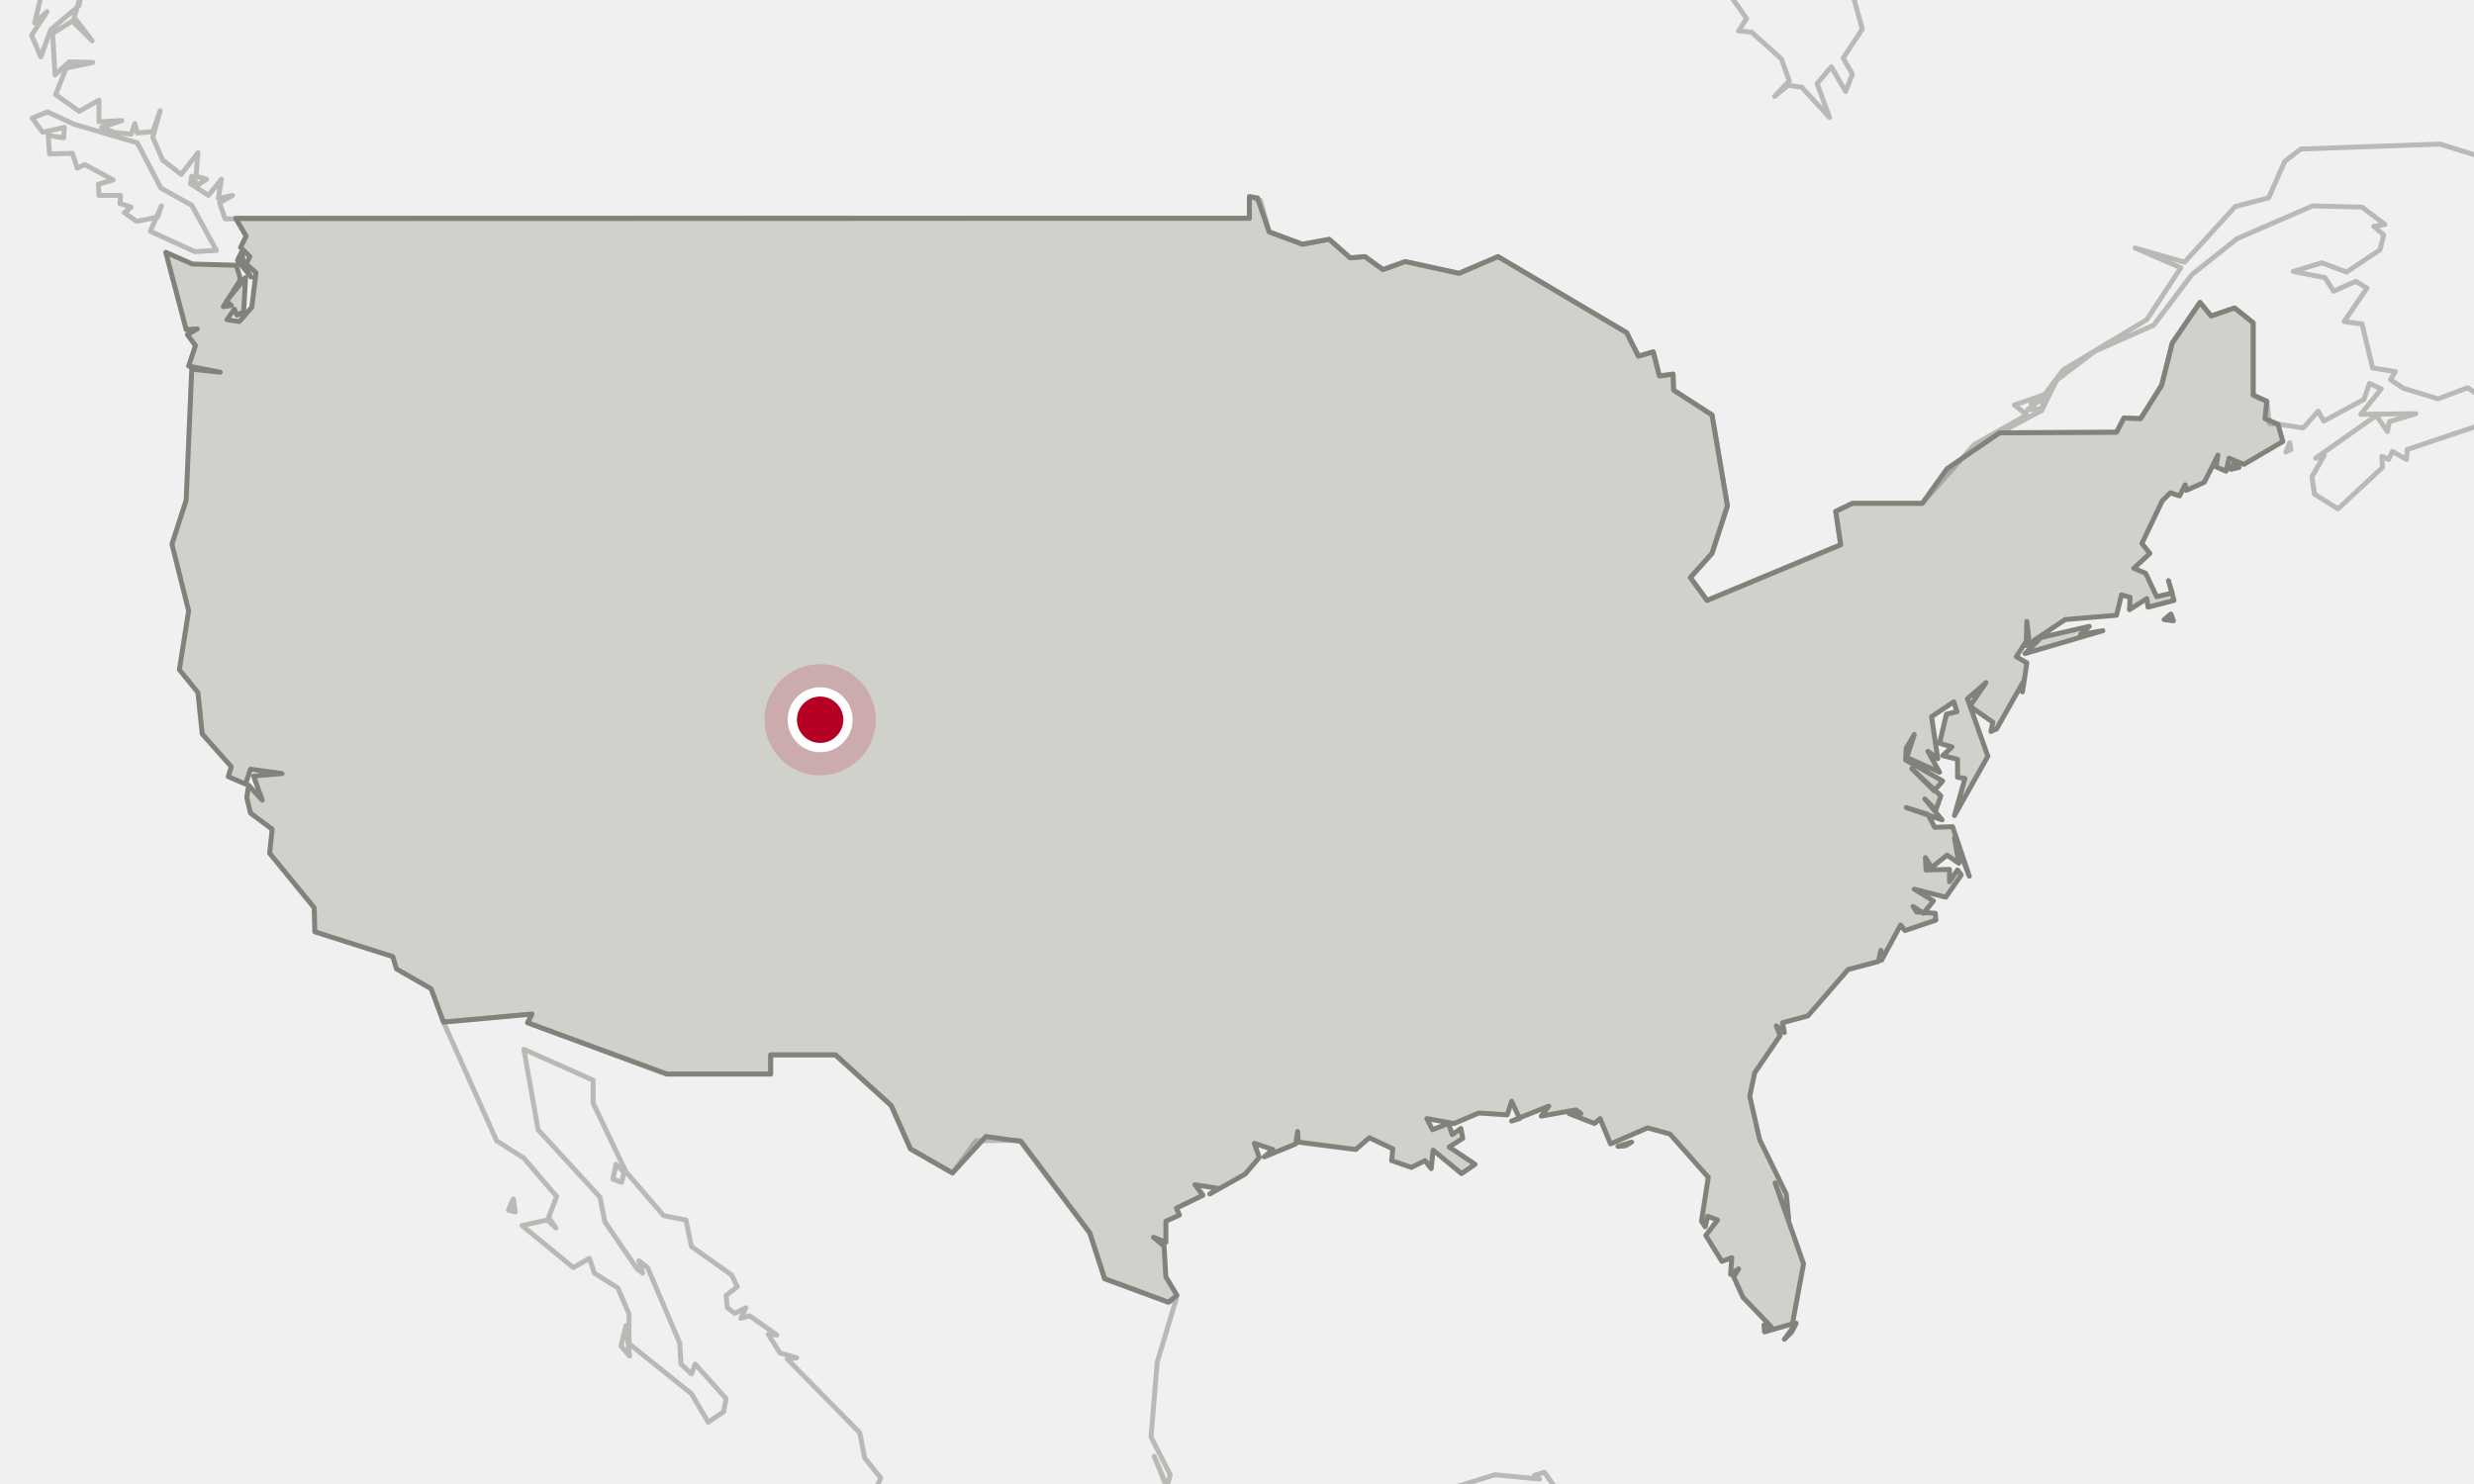
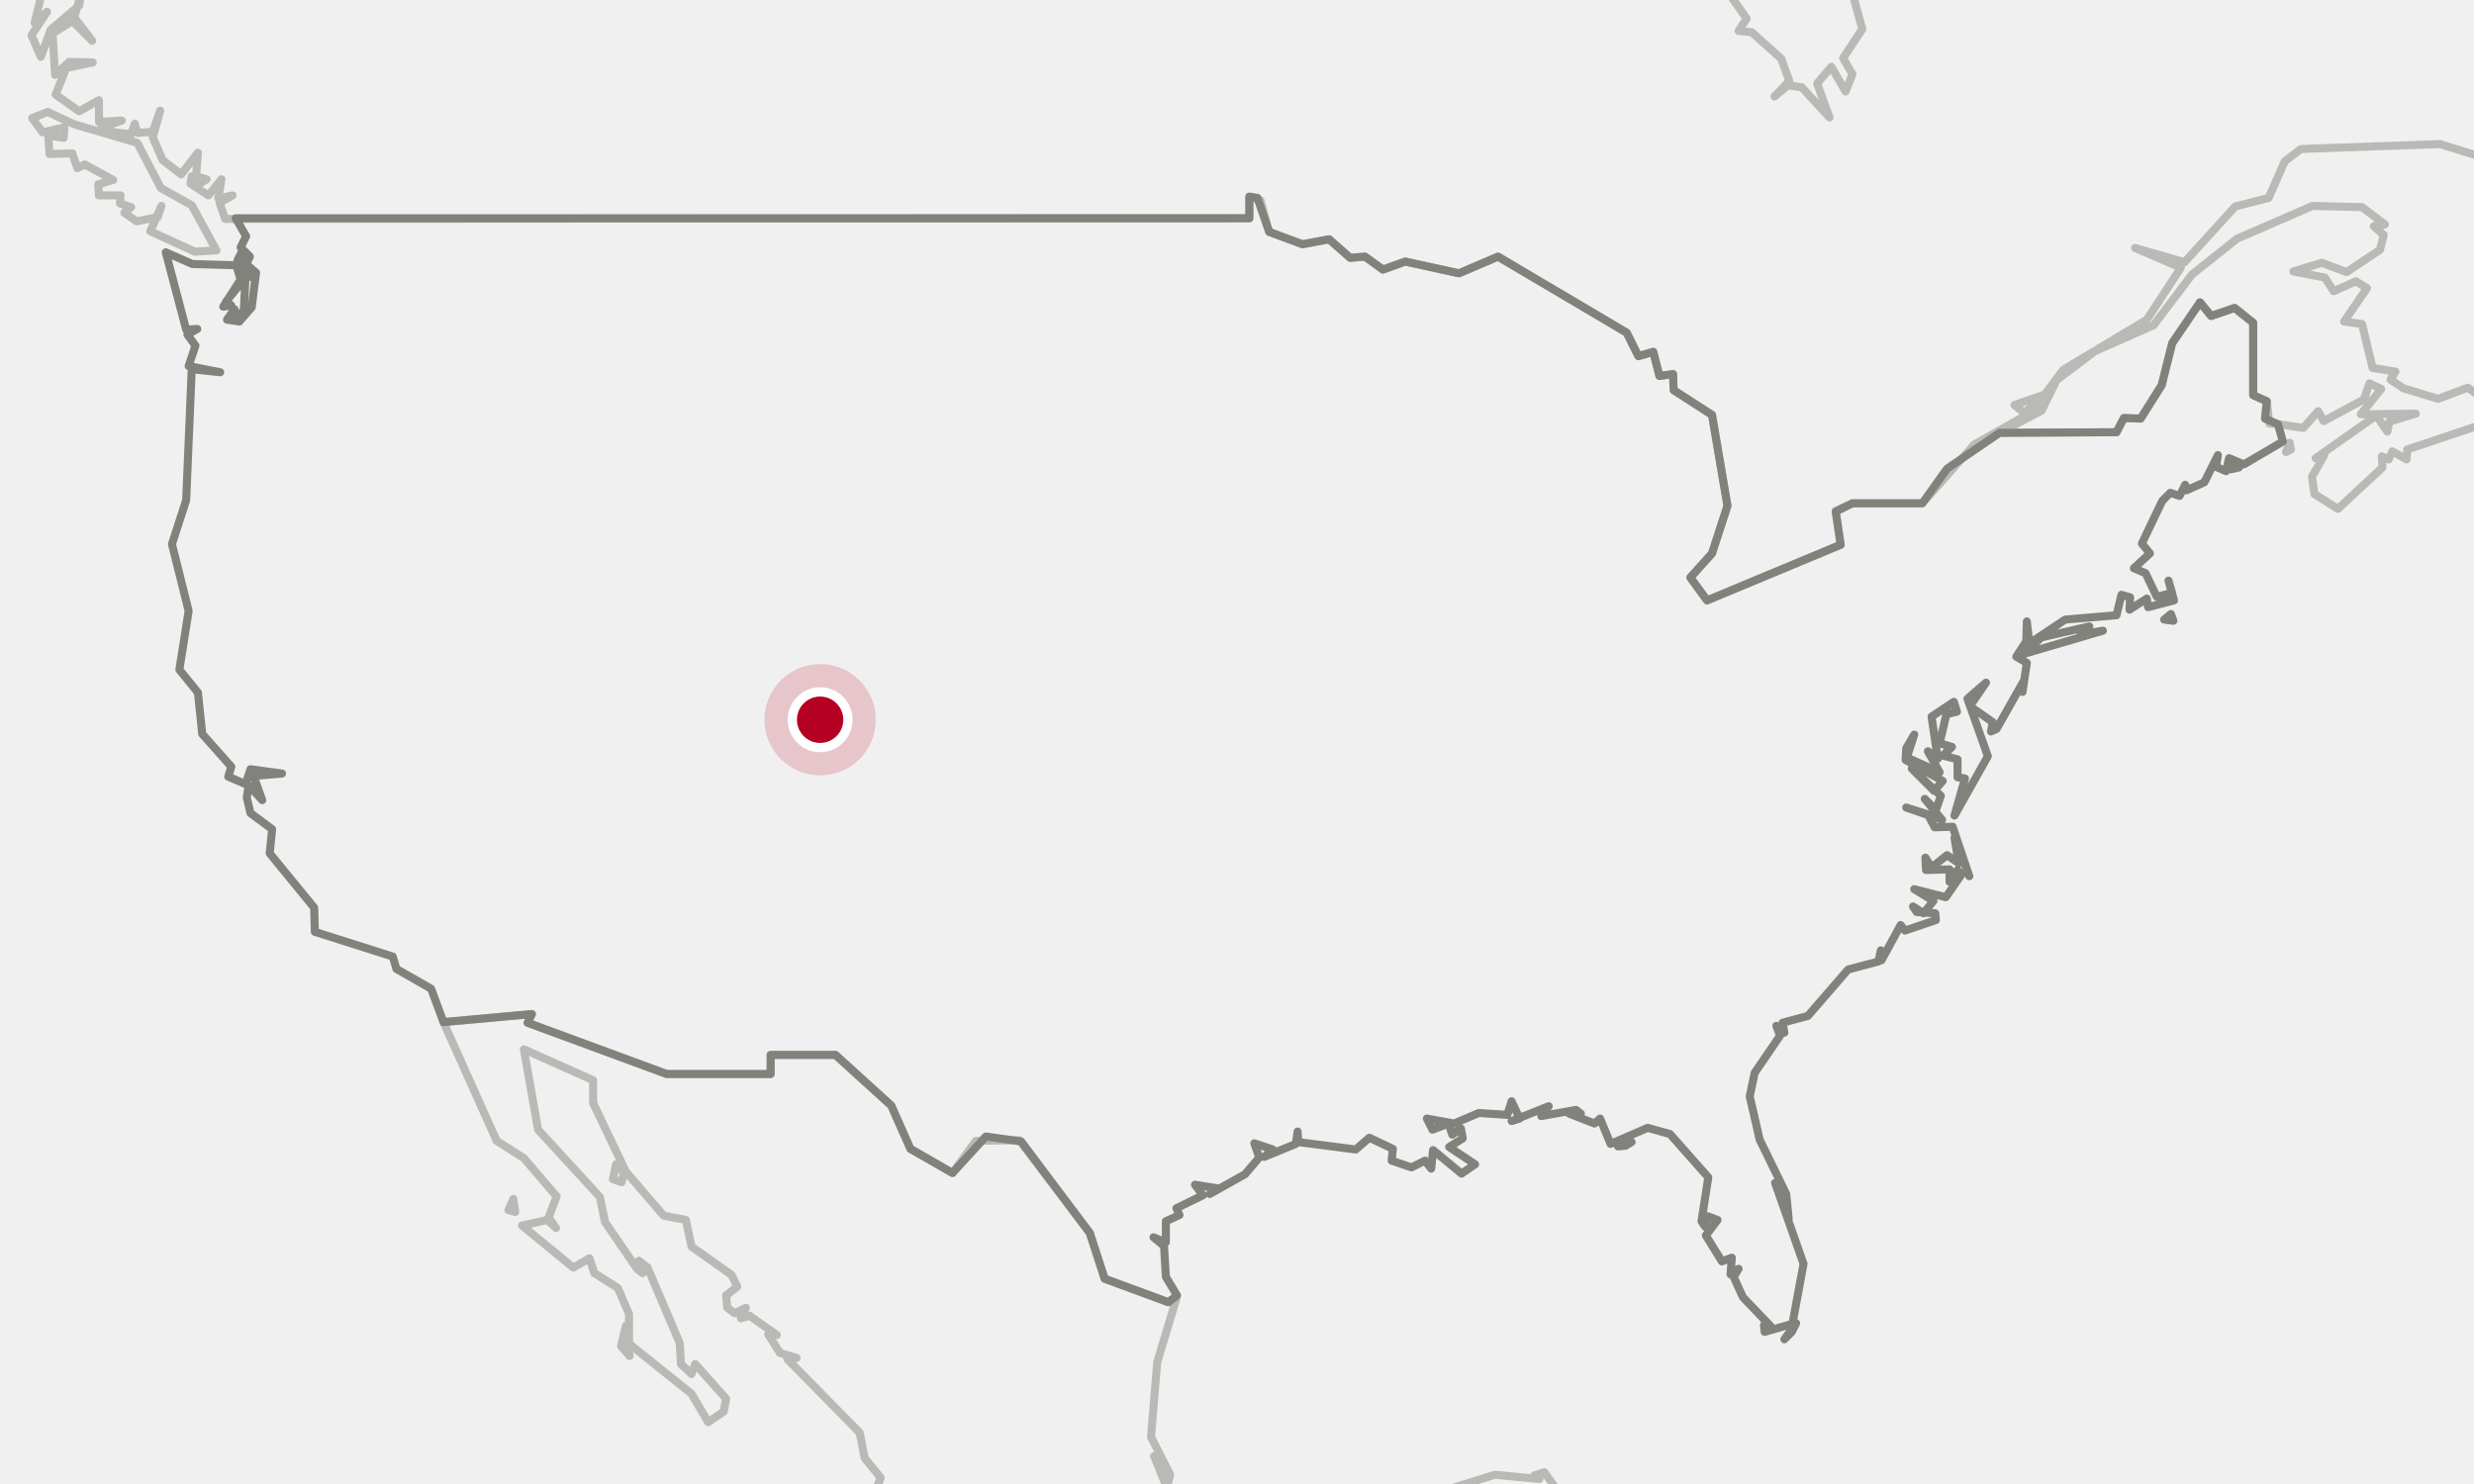
<svg xmlns="http://www.w3.org/2000/svg" width="400" height="240" viewBox="0 0 400 240">
-   <g fill="#d1d1cc" stroke="#82827c" stroke-width=".8" stroke-linejoin="round" fill-rule="evenodd">
+   <g fill="none" stroke="#82827c" stroke-width="1.3" stroke-linejoin="round" fill-rule="evenodd">
    <path data-country="USA" d="M323.3,70 342.2,69.9 343.4,67.6 346.1,67.7 349.5,62.3 351.2,55.5 355.7,48.9 357.5,51.1 361.3,49.8 364.3,52.2 364.3,63.9 366.5,64.9 366.2,67.7 368.3,68.6 369.1,71.4 362.8,75.1 360.4,74.1 359.9,76.2 358.3,75.5 358.6,73.6 356.4,78 353.5,79.3 353.3,78.4 352.4,80.2 350.9,79.7 349.6,81 346.3,87.9 347.6,89.5 345,91.9 346.9,92.7 348.7,96.5 351.2,95.9 350.6,93.9 351.5,97.1 347.3,98.2 347.1,96.8 344.3,98.6 344.4,96.6 343,96.2 342.2,99.5 333.9,100.2 327.6,104.4 327.7,100.5 328,103.1 326,106.2 327.7,107.2 327,111.9 327.1,110.3 322.8,117.9 321.9,118.3 322.2,116.8 318.5,114.2 321.1,110.4 318.1,113 321.4,122.3 316,131.9 317.7,125.9 316.5,125.7 316.5,122.8 314.1,122.2 315.6,120.8 313.6,120.2 314.7,115.5 316.4,115.1 315.9,113.5 312.3,115.9 313.3,122.7 311.7,121.5 313.6,124.9 308.3,122.5 309.5,118.8 308.2,121 308.1,122.9 314.1,126.3 312.7,127.9 309.1,124.3 313.8,128.7 313,131 311.2,129.2 314,132.6 308.2,130.6 311.7,131.7 312.8,133.8 315.7,133.7 318.4,141.7 316,135.5 316.7,139.6 314.8,138.3 312.3,140.3 311.3,138.7 311.4,140.7 315.2,140.6 315.2,142.6 316.5,140.7 317.1,141.5 314.6,145.1 309.5,143.8 312.6,145.7 311,147.7 309.3,146.6 309.9,147.5 312.9,147.7 313,148.8 308,150.5 307.3,149.6 304.2,155.3 304.1,153.7 303.7,155.5 298.8,156.8 292.3,164.3 288.2,165.4 288.5,167 287.2,165.9 287.8,167.5 283.7,173.5 282.9,177.3 284.5,184.3 288.8,193.1 289.2,197.1 287,191.3 291.6,204.4 289.8,214.1 285.3,215.4 285.2,214.3 286.4,214.6 281.8,209.8 280.3,206.5 281.1,205.2 279.8,206.1 280,203.4 278.4,204 275.8,199.8 277.7,197.3 276.1,196.7 275.7,198.4 275.1,197.5 276.2,190.4 270,183.4 266.4,182.4 260.4,185 258.7,180.9 257.8,181.7 253.7,180.1 255.6,180.1 254.8,179.5 249.2,180.5 250.4,178.9 244.4,181.3 245.7,180.9 244.4,178.1 243.7,180.3 239.1,180 235.1,181.7 230.7,180.9 231.6,182.7 234.2,181.7 234.8,183.5 236.2,182.5 236.5,184.1 234.3,185.5 238.5,188.3 236.3,189.8 231.7,186 231.4,189 230.4,187.7 228.2,188.8 225,187.7 225.2,185.8 221.4,184 219.2,185.9 209.9,184.7 209.8,183 209.5,185 204.4,187.1 205.8,185.9 202.8,184.9 203.6,187.2 201.3,189.9 195.6,193.1 197,192.2 193.2,191.6 194.5,193.3 190.2,195.4 190.7,196.5 188.5,197.5 188.5,200.9 186.5,200.1 188.2,201.5 188.5,206.5 190.3,209.5 188.9,210.6 178.6,206.8 176.2,199.4 165.1,184.6 159.4,183.8 154,189.7 147.2,185.8 144.1,178.8 135.1,170.6 124.6,170.6 124.6,173.7 107.8,173.7 85.3,165.4 86,164 71.7,165.3 69.7,159.9 64.1,156.7 63.5,154.7 50.9,150.7 50.8,146.8 43.6,138 44,134.1 40.5,131.5 39.9,129 40.2,127 42.4,129.4 41,125.5 45.6,125.1 40.5,124.4 39.7,126.8 36.9,125.6 37.4,124 32.7,118.7 32,112 29,108.3 30.5,98.8 27.8,88 30.1,80.9 31,59.7 35.6,60.2 30.5,59.2 31.6,55.9 30.3,54.1 31.9,53.2 30.1,53.3 26.8,40.8 31.1,42.7 38.2,42.9 38.9,45.2 36.1,49.6 37.4,49.4 36.6,48.7 39.7,44.9 39.4,50.4 38.3,51 37.9,50 36.7,51.7 38.7,52 40.7,49.7 41.4,44.1 39.8,42.7 40.4,41.5 38.9,40 39.8,38.2 38.1,35.3 202,35.3 202,31.8 203.3,32 205.2,37.5 210.6,39.5 214.9,38.7 218.3,41.7 220.7,41.5 223.6,43.6 227.2,42.3 235.9,44.2 242.2,41.5 263,53.8 264.9,57.6 267.3,56.9 268.3,60.8 270.5,60.5 270.6,63.1 276.8,67.1 279.3,81.8 276.8,89.5 273.3,93.4 276,97.1 297.6,88.1 296.8,82.7 299.5,81.4 310.8,81.4 314.8,75.8 323.3,70ZM336.4,102.6 340,102 327.4,105.7 330,103.1 337.8,101.3 336.4,102.6ZM362,75.6 360.7,75.9 361.3,74.5 362,75.6ZM351.4,100.4 349.9,100.2 351,99.3 351.4,100.4ZM289.7,215.4 288.5,216.6 290.4,214 289.7,215.4ZM39.4,42.8 40.6,44.8 38.4,42.1 39.1,40.7 39.4,42.8ZM262.8,185.3 261.6,185.4 263.8,184.7 262.8,185.3Z" />
    <path data-country="CAN" fill="none" opacity=".5" d="M12,20.1 22.2,23.1 26,30.4 31,33.2 35,40.5 31.5,40.7 24.3,37.4 26.1,33.3 25.5,35.1 22.1,35.8 20.1,34.4 21.2,33.5 19.4,32.9 19.5,31.6 16,31.6 15.9,29.8 18.3,29.1 13.7,26.6 12.5,27.2 11.7,24.8 8,24.9 7.8,21.9 10.3,22.3 10.4,20.6 6.9,21.4 5.2,19.1 7.7,18.1 12,20.1ZM-4.8,-32 -5.2,-34.4 -15.4,-39.5 -24.8,-59.6 -33.9,-69.7 -34.6,-73.1 -37.1,-75.6 -42.1,-73.4 -43.6,-68.1 -48.7,-65.2 -49.7,-68.9 -59.1,-79 -58.5,-82.1 -62,-81.9 -63.8,-80.2 -69.9,-81.6 -69.9,-214.2 -59.1,-211.9 -51.3,-204.8 -44.5,-201.5 -40.9,-201.3 -35.8,-198.1 -36.9,-200.7 -39.6,-202.1 -39.8,-203.2 -37.7,-203.7 -39.7,-205.1 -38.4,-208.5 -36,-208.4 -35.1,-211.1 -31.1,-211.3 -30.8,-214.7 -27.6,-211.8 -29.4,-207.5 -23.4,-210.5 -21.9,-213.9 -18.9,-214.4 -19.4,-215.7 -17.5,-215.1 -13.2,-218.8 -11.4,-218.6 -8.6,-222.4 -4.3,-221.8 -2.7,-223.6 -2.5,-220.2 -9.6,-214.2 -16.1,-212.2 -18.5,-208.4 -21.3,-206.7 -24.9,-200.7 -23.6,-199 -24.2,-200.8 -19.9,-200.8 -20.8,-204.6 -16,-208.1 -15.2,-210.5 -12.6,-210.6 -12.5,-209.3 -10.9,-210.8 -10.4,-206.8 -5.3,-215.4 1.9,-219.6 0.4,-216.8 1,-215.1 2.2,-215.9 5.6,-222.1 9.1,-224.8 6.2,-227.6 7.3,-230.3 11.8,-225.4 15.5,-215.6 20.7,-209.6 22.7,-209.1 24,-210.4 23,-214.4 26.4,-220.1 25.1,-220.7 27.7,-222.9 28.5,-216.2 30.2,-214.9 28.1,-210.4 29,-209.4 33.8,-209.8 36.7,-216.9 42.4,-217 49,-214.4 53.9,-209.6 61.4,-207.6 71.1,-201.9 78.1,-200.6 77,-202.9 79.6,-203.1 84.4,-200.8 90.5,-193.5 89.7,-191.3 85.7,-191.4 83.6,-189.2 81.8,-185.6 83.6,-184.2 99.2,-182.1 108.1,-183.8 113.6,-187 116.2,-182.9 119.7,-182.2 120.8,-178.1 122.2,-180.8 125.9,-175.5 125.9,-173 122.9,-173 130.1,-162.6 127.6,-167.7 127.5,-171.4 130.9,-169.8 126.1,-184.2 127.1,-187.7 135.2,-190.3 135.3,-192.2 139.2,-196.6 138.1,-197.3 135,-195.4 134.1,-192.8 128.1,-192.4 127.4,-189.9 123.9,-189.5 121.6,-191.8 124,-196.9 136.7,-202 139.6,-200.5 141.4,-193.7 145.7,-190.8 146.7,-188.1 152.7,-188.9 159.5,-182.9 164.1,-182.3 170.6,-184.6 179.7,-182.8 182.7,-184.1 181,-186.6 181.4,-188.2 185.6,-182.5 188.4,-181.1 190.2,-182.8 189.9,-184.8 186.7,-186.8 184,-185.9 181.3,-192.9 183.9,-192.2 186.4,-193.3 185.6,-195.5 188.7,-195 191.2,-191.2 194.5,-192 192.8,-187.7 197.2,-191.1 194.8,-179.4 196.2,-175.7 198.7,-176.4 198.4,-174.4 200.5,-174 200.5,-171.8 198.4,-171.1 194.5,-172.4 198.3,-165.8 196.8,-170.6 200.6,-170.8 201.4,-175.6 199.1,-183 200.2,-187.4 204.5,-188.2 212.2,-197 211,-197.3 209.8,-203.3 208.5,-199.7 206.1,-199.1 205.3,-200 208.4,-205.3 207.4,-208.5 211.2,-210.3 210.4,-207 212.3,-209.5 211.7,-211.3 207.3,-210.9 205.1,-214.2 204,-213 197.2,-216.8 193.8,-223.9 195.3,-229.2 197.8,-229.9 197.7,-232.5 195.5,-231.5 193.8,-234.5 194.4,-242.4 196.7,-245.6 199.6,-244.2 200.6,-247.1 198,-247.7 198,-249.1 201.8,-254.8 205.3,-256.4 207.1,-252.2 210.4,-251.8 210.3,-249.8 214.6,-244.2 214.9,-235.3 218.6,-231.4 220.5,-225.5 221.8,-226.2 223.3,-223.3 221.6,-222.5 218.9,-224.3 217.7,-222 220.9,-220.9 215.5,-214.5 218.9,-214.6 221.3,-212.2 225.5,-214.1 224.1,-212.1 229.9,-211.2 227.3,-207.7 225.3,-208 229.8,-201.3 229.2,-194.7 231.4,-191.2 236.9,-207.5 238.2,-207.7 243.2,-201.9 245.6,-192.6 245.1,-191 243.1,-192.5 242.4,-191.7 242.6,-186.3 248.3,-174.3 253,-179 254,-183.9 256.6,-188.2 258.2,-197.9 259.4,-199.6 263.1,-199.6 261.6,-200.7 263.1,-204.5 260,-207.1 259.3,-217.6 266.3,-217.5 270.2,-215.1 277.9,-214.1 275.6,-211.6 278.2,-210.1 278.7,-207.4 283.8,-206.4 280.3,-201.4 283.7,-200.8 284.5,-199.1 280.6,-194.4 276.8,-194.2 278.8,-189.4 280,-190.2 280.2,-184.9 284.3,-179.2 283.2,-172.7 271.7,-162.2 265,-171.2 263.2,-172 261.6,-170.2 263.8,-170.6 266.9,-166.8 269,-159.8 266.5,-161 264.5,-159.8 258.7,-165.1 252.1,-164.4 252.3,-162 256.6,-158.5 247.7,-147.2 244.7,-147.3 234.1,-155.8 233.3,-154.8 224.2,-156.1 226.4,-154.2 226.8,-155.5 233.1,-153.5 238.7,-147.3 250.3,-145.2 243.9,-131.1 239.6,-128.5 237.4,-130.2 237.8,-128.2 234.9,-129.1 233.7,-131.1 232.4,-130.5 233.5,-128.1 231.6,-128.3 231.7,-124.5 227.8,-123 220.9,-126.2 218.8,-125.8 210.7,-130.6 211.5,-126.8 213.2,-126.5 212.6,-127.9 219.8,-124.5 218,-122.7 221.7,-124.6 228.4,-119.3 228,-115 224,-112.8 218.6,-113 221.1,-110.1 217.5,-109.5 216.2,-107.3 217.6,-104.6 213.6,-107.1 215.4,-105.2 212.9,-101.6 211.4,-101.8 213,-99.6 209.4,-96 204.4,-84 203.2,-67.1 207.2,-63.1 206.9,-58.3 208.2,-63.3 213.8,-63.2 218.2,-47.4 216,-43.1 226,-46.6 229.1,-46.4 239.6,-41.9 247.6,-33.4 258.3,-29 261,-26.3 260.1,-23.5 261.9,-25.7 268.7,-26 277.7,-23.4 278.8,-20.8 277.6,-15 279.2,-10.7 278.3,-2.8 282.4,3 281.1,5 283.2,5.2 288,9.5 289.3,13.1 286.9,15.6 289.1,13.8 291.3,14.1 295.8,19 293.8,13.5 296.1,10.8 298.4,14.8 299.5,12 298,9.4 301.1,4.7 297.3,-9.1 297.9,-12.5 293.6,-19.3 305.1,-25.7 311.1,-33.2 312.5,-38.5 310.4,-52.3 300.7,-62.7 305.2,-70.7 305.4,-74.2 307.7,-73.1 308,-78.3 306.3,-79.1 305.7,-83.1 306.7,-84.5 305,-85.7 306.2,-87.9 302.7,-87.9 306.7,-96.9 303.7,-100.4 303,-106.1 307.5,-109.8 316.7,-106.5 316.9,-104.8 319.6,-106.5 323.8,-104 323.7,-105.2 329.3,-108.5 335.3,-104.1 334.8,-100.5 336.4,-101.5 338,-100.4 339.1,-98.5 338.1,-97.3 340.2,-98.6 341.5,-97.7 340.2,-95.5 342.8,-92 349.6,-90.9 351.3,-88.3 354.4,-90.2 352.7,-83.8 353.2,-78.9 347.4,-78.3 352.8,-77 353.1,-70.3 355.1,-69.8 354,-64.8 352.5,-65.8 350.3,-63.6 352.5,-62.8 355.6,-65 359,-65.2 360.8,-63.4 361,-56.8 356.9,-53.9 360.7,-55.6 363,-60.4 363.8,-58.3 362.7,-56.5 364.6,-59.5 365,-54.9 365.7,-57.4 370.7,-60.5 372.8,-63.9 375,-59.8 374.7,-64.3 378.6,-67 376.7,-68.8 378.5,-70 378.1,-71.8 380.7,-70.8 378.5,-72.6 378.3,-75.4 380.7,-75.3 379.9,-76.9 382,-82 383.9,-81.2 384.3,-80.1 382.3,-78.2 385.2,-78.8 385.5,-75 386.5,-75.9 388.3,-72.3 387.2,-70.7 388.2,-69.5 389.6,-70.2 390.3,-68.6 387,-67 391.3,-67.1 391.1,-64.8 392.5,-64.9 393.5,-62.6 389.6,-58.7 391.5,-60.2 395.2,-60.3 391.2,-55.1 395.8,-56.7 398.9,-54 398.9,-50.7 395.8,-49.3 399.2,-48.5 398.8,-46.6 402.6,-44.1 402.4,-40.5 395.7,-41.8 400.3,-38.8 399,-37.7 402.1,-37 400.4,-35.6 402.5,-35.5 402,-33.1 404.1,-31.8 406.1,-32.6 407.2,-30.3 408.5,-30.9 409.4,-27.7 406.9,-23.3 412,-25.9 413.9,-24.5 411.5,-20.8 414.9,-24.8 416.5,-24.3 417.8,-21.1 422.6,-21.4 426,-18.5 418.7,-13 411.6,-10.8 409.7,-8.5 408.2,-9 410,-7.4 408.6,-5.2 418.6,-12.3 422.8,-13.4 420.6,-14.5 425.9,-14.2 427.6,-10.4 425.2,-8.6 426.4,-7.2 431.2,-10.2 434.5,-7.2 435.5,1 432.4,1.9 435.8,2.6 434.2,3.4 436.2,5.4 428.5,12.4 419.4,13.9 410.1,23.7 400.3,25.1 394.5,23.3 372,24.1 369.4,26.1 366.8,32 361.4,33.4 353.2,42.4 345.2,40.1 352.6,43.3 347.1,51.7 333.6,59.8 330.6,63.8 325.7,65.5 327.7,67.1 319.2,71.9 310.8,81.4 299.5,81.4 296.8,82.7 297.6,88.1 276,97.1 273.3,93.4 276.8,89.5 279.3,81.8 276.8,67.1 270.6,63.1 270.5,60.5 268.3,60.8 267.3,56.9 264.9,57.6 263,53.8 242.2,41.5 235.9,44.2 227.2,42.3 223.6,43.6 220.7,41.5 218.3,41.7 214.9,38.7 210.6,39.5 205.2,37.5 203.8,32.4 202,31.8 202,35.3 36.4,35.4 35.5,32.8 37.6,31.6 35.3,32.1 35.8,29 33.7,31.6 30.8,29.7 31,28.5 32,29.9 33.4,29 31.7,28.5 32,24.7 29.3,28.2 26.3,25.9 24.7,22.2 25.9,17.9 24.7,21.3 22.2,21.5 21.8,20 21.2,21.7 18.5,21.4 16.4,20.6 19.7,19.5 16,19.7 16,16.2 12.8,18 9,15.3 10.7,11 15,10.1 11.2,10 8.9,12.1 8.5,5.4 11.7,3.4 14.9,6.6 12,2.8 13.1,-1 12.8,0.9 8.2,4.8 6.6,9.2 5.1,5.7 7.6,1.9 5.6,3.7 6.9,-1.7 5.1,-0.8 4.1,-3.9 0.3,-7.8 2.2,-9.5 1.9,-8.1 7.7,-5.2 3.2,-8 2.7,-10 4.1,-11.1 1.5,-10.9 -2,-5 -6.2,-9 -4.9,-13.9 -2.4,-14.8 -5.1,-14.3 -7.2,-16.8 -2,-27.5 -3.4,-28.5 -4.9,-23.3 -4.8,-32ZM368.3,68.6 366.9,68.5 366.5,64.9 364.3,63.9 364.3,52.2 361.3,49.8 357.5,51.1 355.7,48.9 351.2,55.5 349.5,62.3 346.1,67.7 343.4,67.6 342.2,69.9 323.3,70 330.1,66.4 332.5,61.5 338.7,56.8 348.2,52.6 354.4,44.4 361.7,38.6 373.9,33.3 381.9,33.5 385.6,36.3 383.8,36.6 385.4,38 384.8,40.4 379.4,44 375.4,42.5 370.8,43.9 375.9,44.9 377.3,47.1 380.9,45.5 382.7,46.6 379,52 381.9,52.4 383.6,59.5 387.3,60.1 386.5,61.4 388.6,62.8 394.2,64.5 399,62.7 402.5,65.2 401.9,66.9 404.4,67.6 389.2,72.7 389.1,74.3 386.8,73 386.2,74.3 385.1,73.8 385.2,75.6 378,82.3 374.2,79.9 373.8,77.1 375.8,73.6 374.4,74.1 384.2,67.2 386,69.8 386.3,68.2 390.6,66.9 381.7,67 385,62.9 383.1,62 382.2,64.6 375.7,68.1 374.8,66.5 372.4,69.2 368.3,68.6ZM370.4,72.7 369.6,73.1 370.2,71.6 370.4,72.7ZM330.1,66.1 327.8,66.3 330.6,64.1 330.1,66.1ZM329.3,65.1 328.4,65.2 330.1,64.1 329.3,65.1Z" />
    <path data-country="MEX" fill="none" opacity=".5" d="M71.7,165.3 86,164 85.3,165.4 107.8,173.7 124.6,173.7 124.6,170.6 135,170.6 144.1,178.8 147.2,185.8 154,189.7 157.8,184.5 164.8,184.4 176.2,199.4 178.6,206.8 188.9,210.6 190.2,210 187.1,220.3 186.1,232.4 189.2,238.5 188.7,240.4 186.6,235.5 190,243.9 197.5,255.8 201.9,256.6 206.2,259.9 218.1,256.7 220.9,256.5 223.5,258.1 225.1,257.1 224.1,255.4 228.2,252.5 230.5,242 241.7,238.5 248.9,239.2 248.1,238.6 249.7,238.1 251.8,241.1 246.3,250.7 247.9,251 245.4,259.3 244,255.7 237.6,262.1 226.8,262.1 226.7,265.6 224.3,265.6 230.1,271 230,272.9 222.3,272.9 219.5,277.8 219.4,282.3 206.7,271.6 208.9,273.3 203.6,270.8 202.8,271.7 204.2,272.1 194,275.5 168.3,265.9 161.9,261.2 152.9,258.9 150.1,255.8 144,252.8 140.8,248.6 139.7,246 142.1,244.8 140.6,243.3 142.4,239 139.8,235.8 139,231.7 127.3,219.8 128.8,219.6 126.1,218.8 124.2,215.8 125.6,215.9 121.2,212.8 119.8,213.2 120.6,211.5 118.8,212.4 117.6,211.5 117.4,209.5 119.2,208.1 118.3,206.2 111.8,201.6 110.9,197.3 107.3,196.6 101.2,189.5 95.9,178.4 95.9,174.7 84.7,169.7 87,182.7 97,193.6 97.8,197.6 103,205.2 103.9,205.9 103.3,203.9 104.7,205 109.9,217.2 110.1,220.6 111.8,222.2 112.4,220.6 117.4,226.2 117,228.3 114.5,230 111.8,225.4 101.7,217.3 101.7,212.5 99.9,208.3 96.1,205.9 95.3,203.5 92.7,205 84.4,198.2 88.5,197.3 89.9,198.6 88.7,196.9 90,193.5 84.7,187.3 80.3,184.5 71.7,165.3ZM83.3,196 82.2,195.7 83,193.9 83.3,196ZM100.9,189.6 100.5,191.2 99.1,190.7 99.6,188.3 100.9,189.6ZM101.8,219.3 100.4,217.7 101.2,214.4 101.8,219.3Z" />
  </g>
  <g data-coordinates="-106.86,39.2">
    <circle cx="132.6" cy="116.4" r="9" fill="#b50024" opacity=".18" />
    <circle cx="132.6" cy="116.4" r="4.5" fill="#b50024" stroke="#fff" stroke-width="1.5" />
  </g>
</svg>
